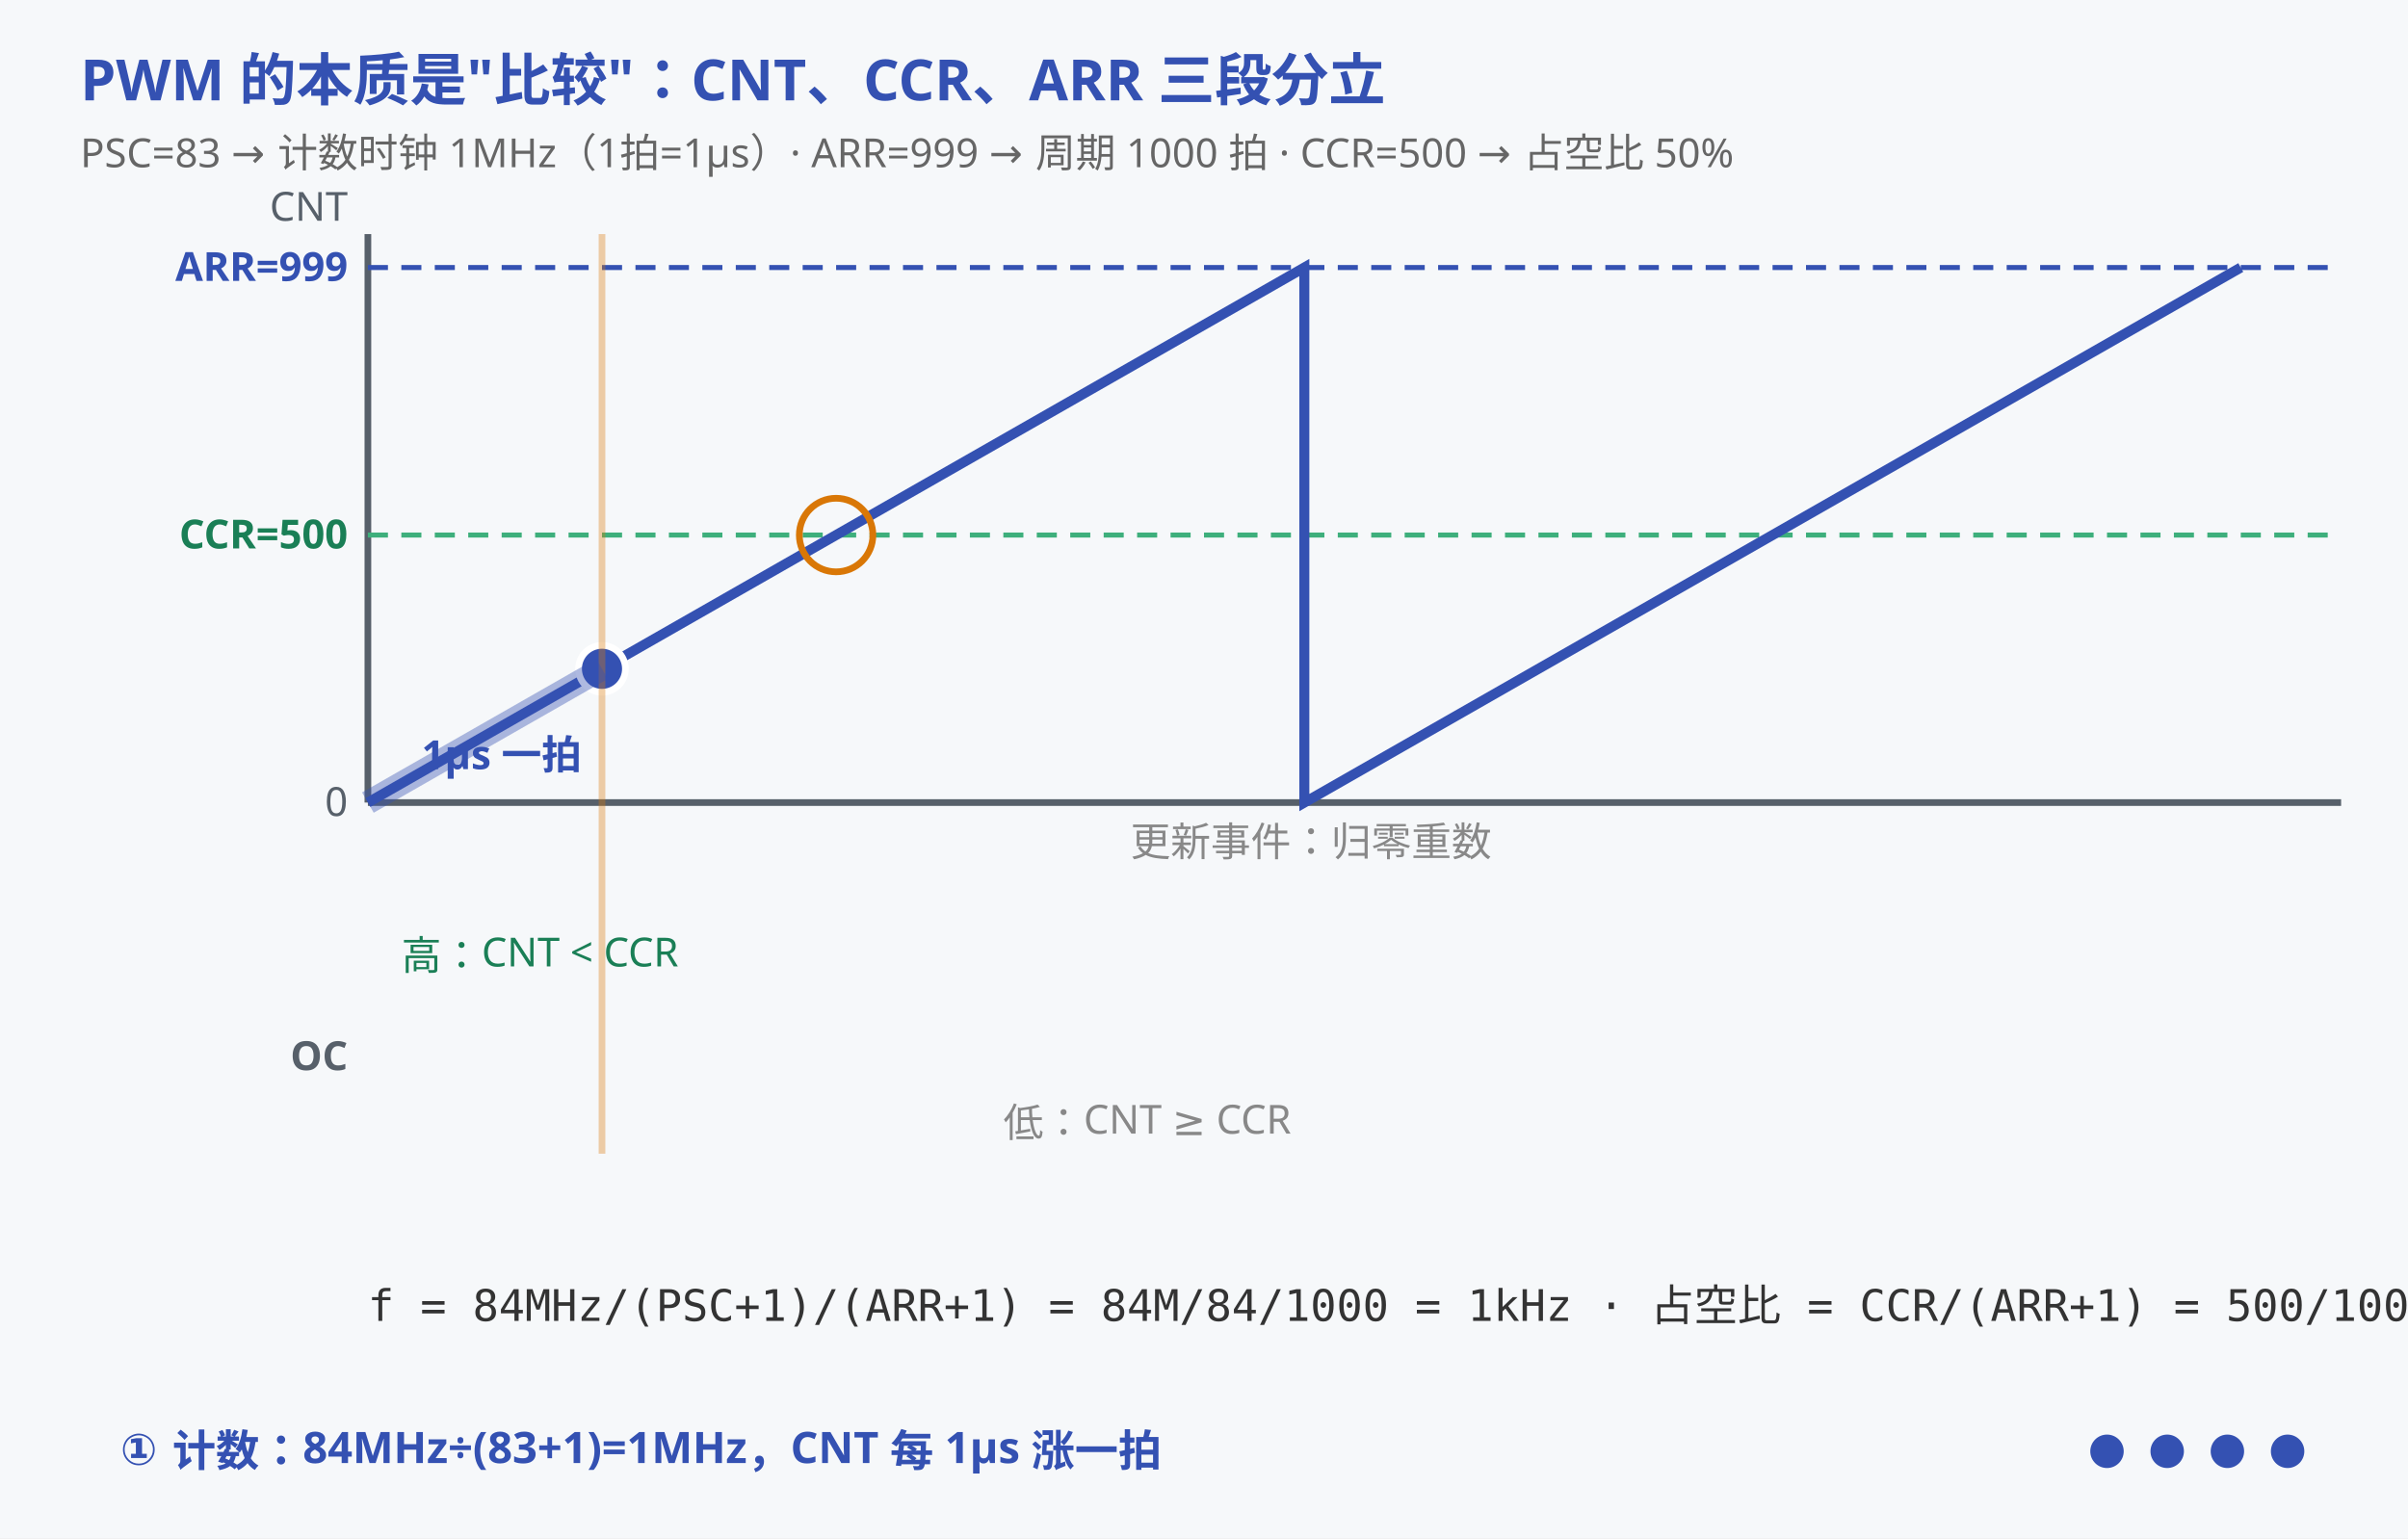
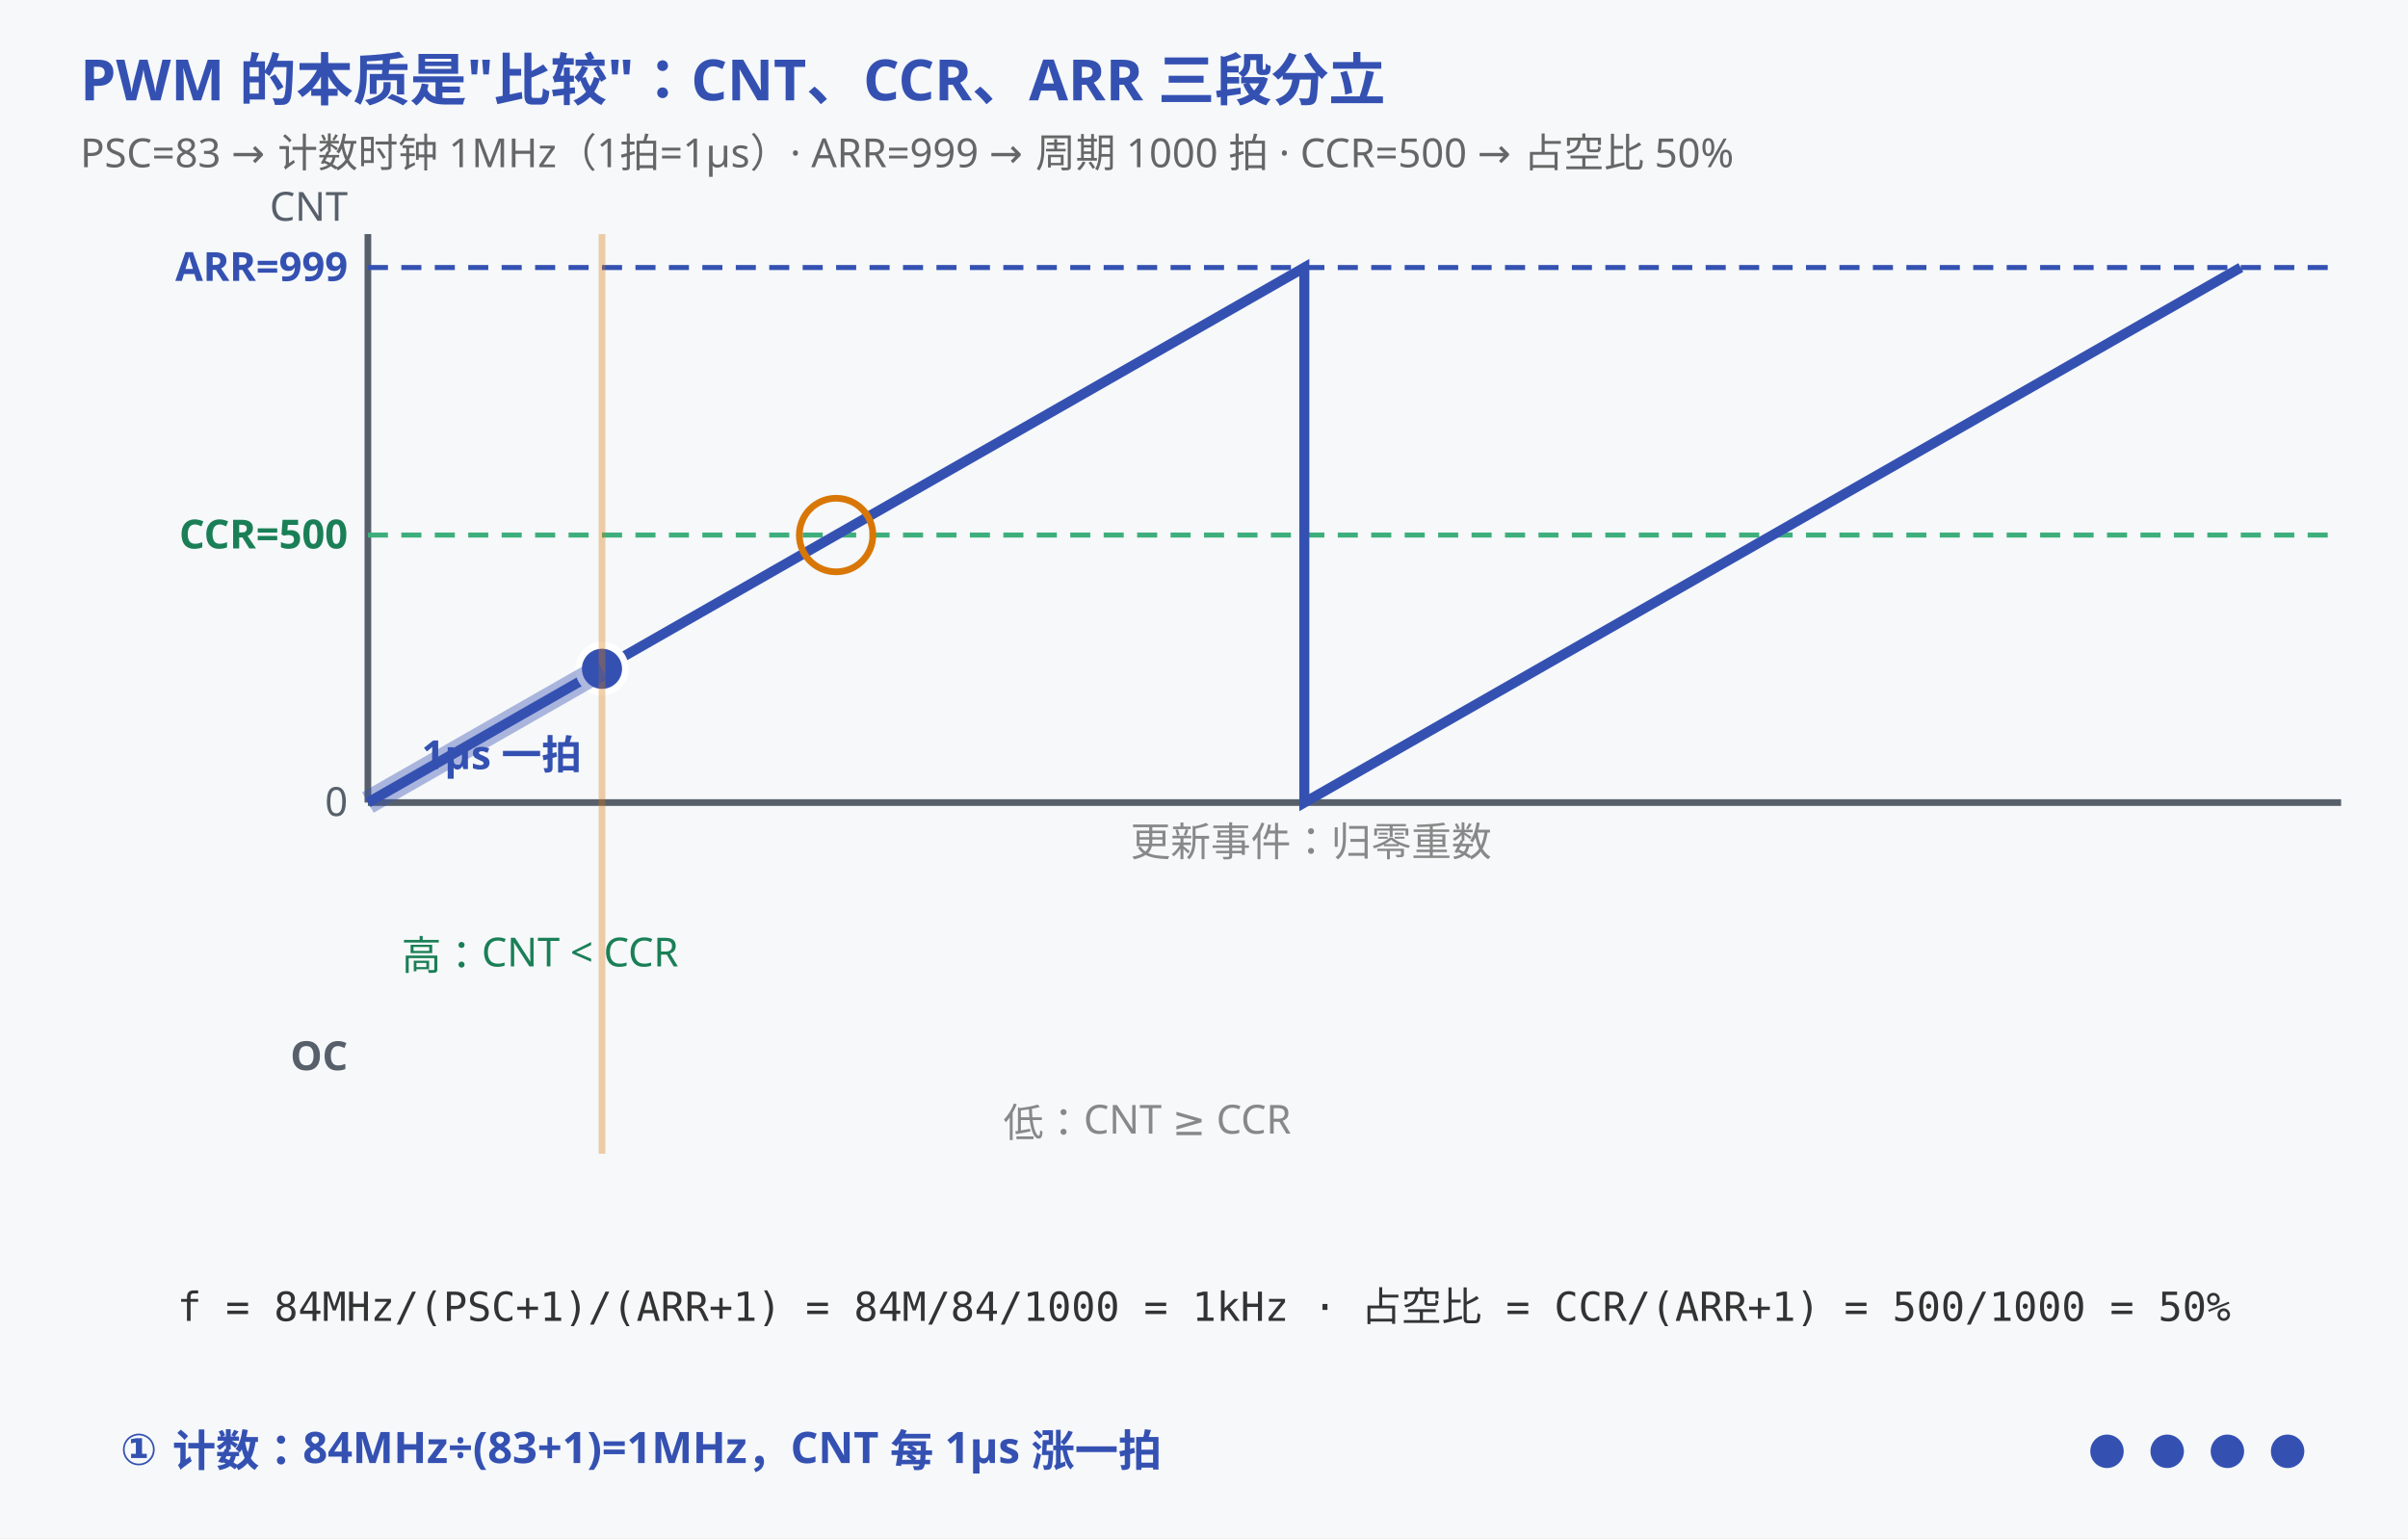
<svg xmlns="http://www.w3.org/2000/svg" viewBox="0 0 720 460" font-family="'Segoe UI','Microsoft YaHei',sans-serif">
  <rect width="720" height="460" fill="#f6f8fa" />
  <text x="24" y="30" font-size="17" font-weight="bold" fill="#3451b2">PWM 的本质是"比较"：CNT、CCR、ARR 三段分立</text>
  <text x="24" y="50" font-size="12" fill="#666">PSC=83 → 计数时钟 1MHz（1拍=1µs）· ARR=999 → 周期 1000 拍 · CCR=500 → 占空比 50%</text>
  <line x1="110" y1="240" x2="700" y2="240" stroke="#57606a" stroke-width="2" />
  <line x1="110" y1="70" x2="110" y2="240" stroke="#57606a" stroke-width="2" />
  <text x="104" y="66" font-size="12" fill="#57606a" text-anchor="end">CNT</text>
  <line x1="110" y1="80" x2="700" y2="80" stroke="#3451b2" stroke-width="1.5" stroke-dasharray="6 4" />
  <text x="104" y="84" font-size="12" font-weight="bold" fill="#3451b2" text-anchor="end">ARR=999</text>
  <line x1="110" y1="160" x2="700" y2="160" stroke="#3eaf7c" stroke-width="1.5" stroke-dasharray="6 4" />
  <text x="104" y="164" font-size="12" font-weight="bold" fill="#1a7f56" text-anchor="end">CCR=500</text>
  <text x="104" y="244" font-size="12" fill="#57606a" text-anchor="end">0</text>
  <polyline points="110,240 390,80 390,240 670,80" fill="none" stroke="#3451b2" stroke-width="3" />
  <text x="392" y="256" font-size="12" fill="#888" text-anchor="middle">更新事件：归零重数</text>
  <g transform="translate(180,200)">
    <animateTransform attributeName="transform" type="translate" calcMode="discrete" values="180 200;250 160;390 80;460 200;180 200" keyTimes="0;0.25;0.5;0.75;1" dur="12s" repeatCount="indefinite" />
    <circle r="7" fill="#3451b2" stroke="#ffffff" stroke-width="2" />
  </g>
  <line x1="180" y1="70" x2="180" y2="345" stroke="#d97706" stroke-width="2" opacity="0.35">
    <animate attributeName="x1" calcMode="discrete" values="180;250;390;460;180" keyTimes="0;0.25;0.5;0.75;1" dur="12s" repeatCount="indefinite" />
    <animate attributeName="x2" calcMode="discrete" values="180;250;390;460;180" keyTimes="0;0.25;0.5;0.75;1" dur="12s" repeatCount="indefinite" />
  </line>
  <circle cx="250" cy="160" r="11" fill="none" stroke="#d97706" stroke-width="2">
    <animate attributeName="opacity" values="0;1;0" keyTimes="0;0.5;1" dur="3s" repeatCount="indefinite" />
  </circle>
  <text x="104" y="320" font-size="12" font-weight="bold" fill="#57606a" text-anchor="end">OC</text>
  <path d="M110,295 H250 V345 H390 V295 H530 V345 H670" pathLength="1000" fill="none" stroke="#3eaf7c" stroke-width="3" stroke-dasharray="1000" stroke-dashoffset="1000">
    <animate attributeName="stroke-dashoffset" values="1000;0;0" keyTimes="0;0.75;1" dur="12s" repeatCount="indefinite" />
  </path>
  <text x="120" y="290" font-size="12" fill="#1a7f56">高：CNT &lt; CCR</text>
  <text x="300" y="340" font-size="12" fill="#888">低：CNT ≥ CCR</text>
-   <text x="110" y="395" font-size="13" fill="#333" font-family="Consolas,monospace">f = 84MHz/(PSC+1)/(ARR+1) = 84M/84/1000 = 1kHz · 占空比 = CCR/(ARR+1) = 500/1000 = 50%</text>
+   <text x="360" y="395" font-size="12" fill="#333" font-family="Consolas,monospace" text-anchor="middle">f = 84MHz/(PSC+1)/(ARR+1) = 84M/84/1000 = 1kHz · 占空比 = CCR/(ARR+1) = 500/1000 = 50%</text>
  <g opacity="1">
    <animate attributeName="opacity" calcMode="discrete" values="1;0;0;0;0" keyTimes="0;0.25;0.5;0.75;1" dur="12s" repeatCount="indefinite" />
    <line x1="110" y1="240" x2="180" y2="200" stroke="#3451b2" stroke-width="7" opacity="0.4" />
    <text x="150" y="230" font-size="12" font-weight="bold" fill="#3451b2" text-anchor="middle">1µs 一拍</text>
  </g>
  <g opacity="0">
    <animate attributeName="opacity" calcMode="discrete" values="0;1;0;0;0" keyTimes="0;0.25;0.5;0.75;1" dur="12s" repeatCount="indefinite" />
    <line x1="250" y1="80" x2="250" y2="345" stroke="#d97706" stroke-width="2" stroke-dasharray="5 3" />
    <circle cx="250" cy="320" r="9" fill="none" stroke="#d97706" stroke-width="3" />
    <text x="262" y="272" font-size="12" font-weight="bold" fill="#d97706">翻转点：OC 由高变低</text>
  </g>
  <g opacity="0">
    <animate attributeName="opacity" calcMode="discrete" values="0;0;1;0;0" keyTimes="0;0.25;0.5;0.75;1" dur="12s" repeatCount="indefinite" />
    <line x1="390" y1="80" x2="390" y2="345" stroke="#3eaf7c" stroke-width="2" stroke-dasharray="5 3" />
    <circle cx="390" cy="80" r="9" fill="none" stroke="#3eaf7c" stroke-width="3" />
    <text x="404" y="72" font-size="12" font-weight="bold" fill="#1a7f56">CNT=ARR=999 → 归零，一周期 1000 拍</text>
  </g>
  <g opacity="0">
    <animate attributeName="opacity" calcMode="discrete" values="0;0;0;1;0" keyTimes="0;0.25;0.5;0.75;1" dur="12s" repeatCount="indefinite" />
    <line x1="110" y1="200" x2="700" y2="200" stroke="#d97706" stroke-width="2" stroke-dasharray="8 4">
      <animate attributeName="y1" values="160;160;200;200" keyTimes="0;0.75;0.8;1" dur="12s" repeatCount="indefinite" />
      <animate attributeName="y2" values="160;160;200;200" keyTimes="0;0.75;0.8;1" dur="12s" repeatCount="indefinite" />
    </line>
    <text x="660" y="222" font-size="12" font-weight="bold" fill="#d97706" text-anchor="end">新 CCR=250</text>
    <polyline points="110,305 180,305 180,335 390,335 390,305 460,305 460,335 670,335" fill="none" stroke="#d97706" stroke-width="3" stroke-dasharray="6 4" />
    <text x="112" y="368" font-size="12" font-weight="bold" fill="#d97706">虚线 OC：占空比 = 250/1000 = 25%，周期仍 1000 拍</text>
  </g>
  <g font-size="13" font-weight="bold" fill="#3451b2">
    <g opacity="1">
      <animate attributeName="opacity" calcMode="discrete" values="1;0;0;0;0" keyTimes="0;0.25;0.5;0.75;1" dur="12s" repeatCount="indefinite" />
      <text x="36" y="438">① 计数：84MHz÷(83+1)=1MHz，CNT 每 1µs 涨一拍</text>
    </g>
    <g opacity="0">
      <animate attributeName="opacity" calcMode="discrete" values="0;1;0;0;0" keyTimes="0;0.25;0.5;0.75;1" dur="12s" repeatCount="indefinite" />
      <text x="36" y="438">② 比较：CNT 越过 CCR=500，OC 由高翻低——占空比的"开关点"</text>
    </g>
    <g opacity="0">
      <animate attributeName="opacity" calcMode="discrete" values="0;0;1;0;0" keyTimes="0;0.25;0.5;0.75;1" dur="12s" repeatCount="indefinite" />
      <text x="36" y="438">③ 归零：CNT 到 ARR=999 触发更新事件，周期 1000 拍 = 1ms → f = 1kHz</text>
    </g>
    <g opacity="0">
      <animate attributeName="opacity" calcMode="discrete" values="0;0;0;1;0" keyTimes="0;0.25;0.5;0.75;1" dur="12s" repeatCount="indefinite" />
      <text x="36" y="438">④ 改 CCR=250：占空比变 25%，频率纹丝不动——占空比和频率分家</text>
    </g>
  </g>
  <g transform="translate(630,434)" fill="#3451b2">
    <circle cx="0" cy="0" r="5">
      <animate attributeName="opacity" calcMode="discrete" values="1;0.2;0.2;0.2;0.2" keyTimes="0;0.25;0.5;0.75;1" dur="12s" repeatCount="indefinite" />
    </circle>
    <circle cx="18" cy="0" r="5">
      <animate attributeName="opacity" calcMode="discrete" values="0.2;1;0.2;0.2;0.2" keyTimes="0;0.25;0.5;0.75;1" dur="12s" repeatCount="indefinite" />
    </circle>
    <circle cx="36" cy="0" r="5">
      <animate attributeName="opacity" calcMode="discrete" values="0.2;0.2;1;0.2;0.2" keyTimes="0;0.25;0.5;0.75;1" dur="12s" repeatCount="indefinite" />
    </circle>
    <circle cx="54" cy="0" r="5">
      <animate attributeName="opacity" calcMode="discrete" values="0.2;0.2;0.2;1;0.2" keyTimes="0;0.25;0.5;0.75;1" dur="12s" repeatCount="indefinite" />
    </circle>
  </g>
</svg>
